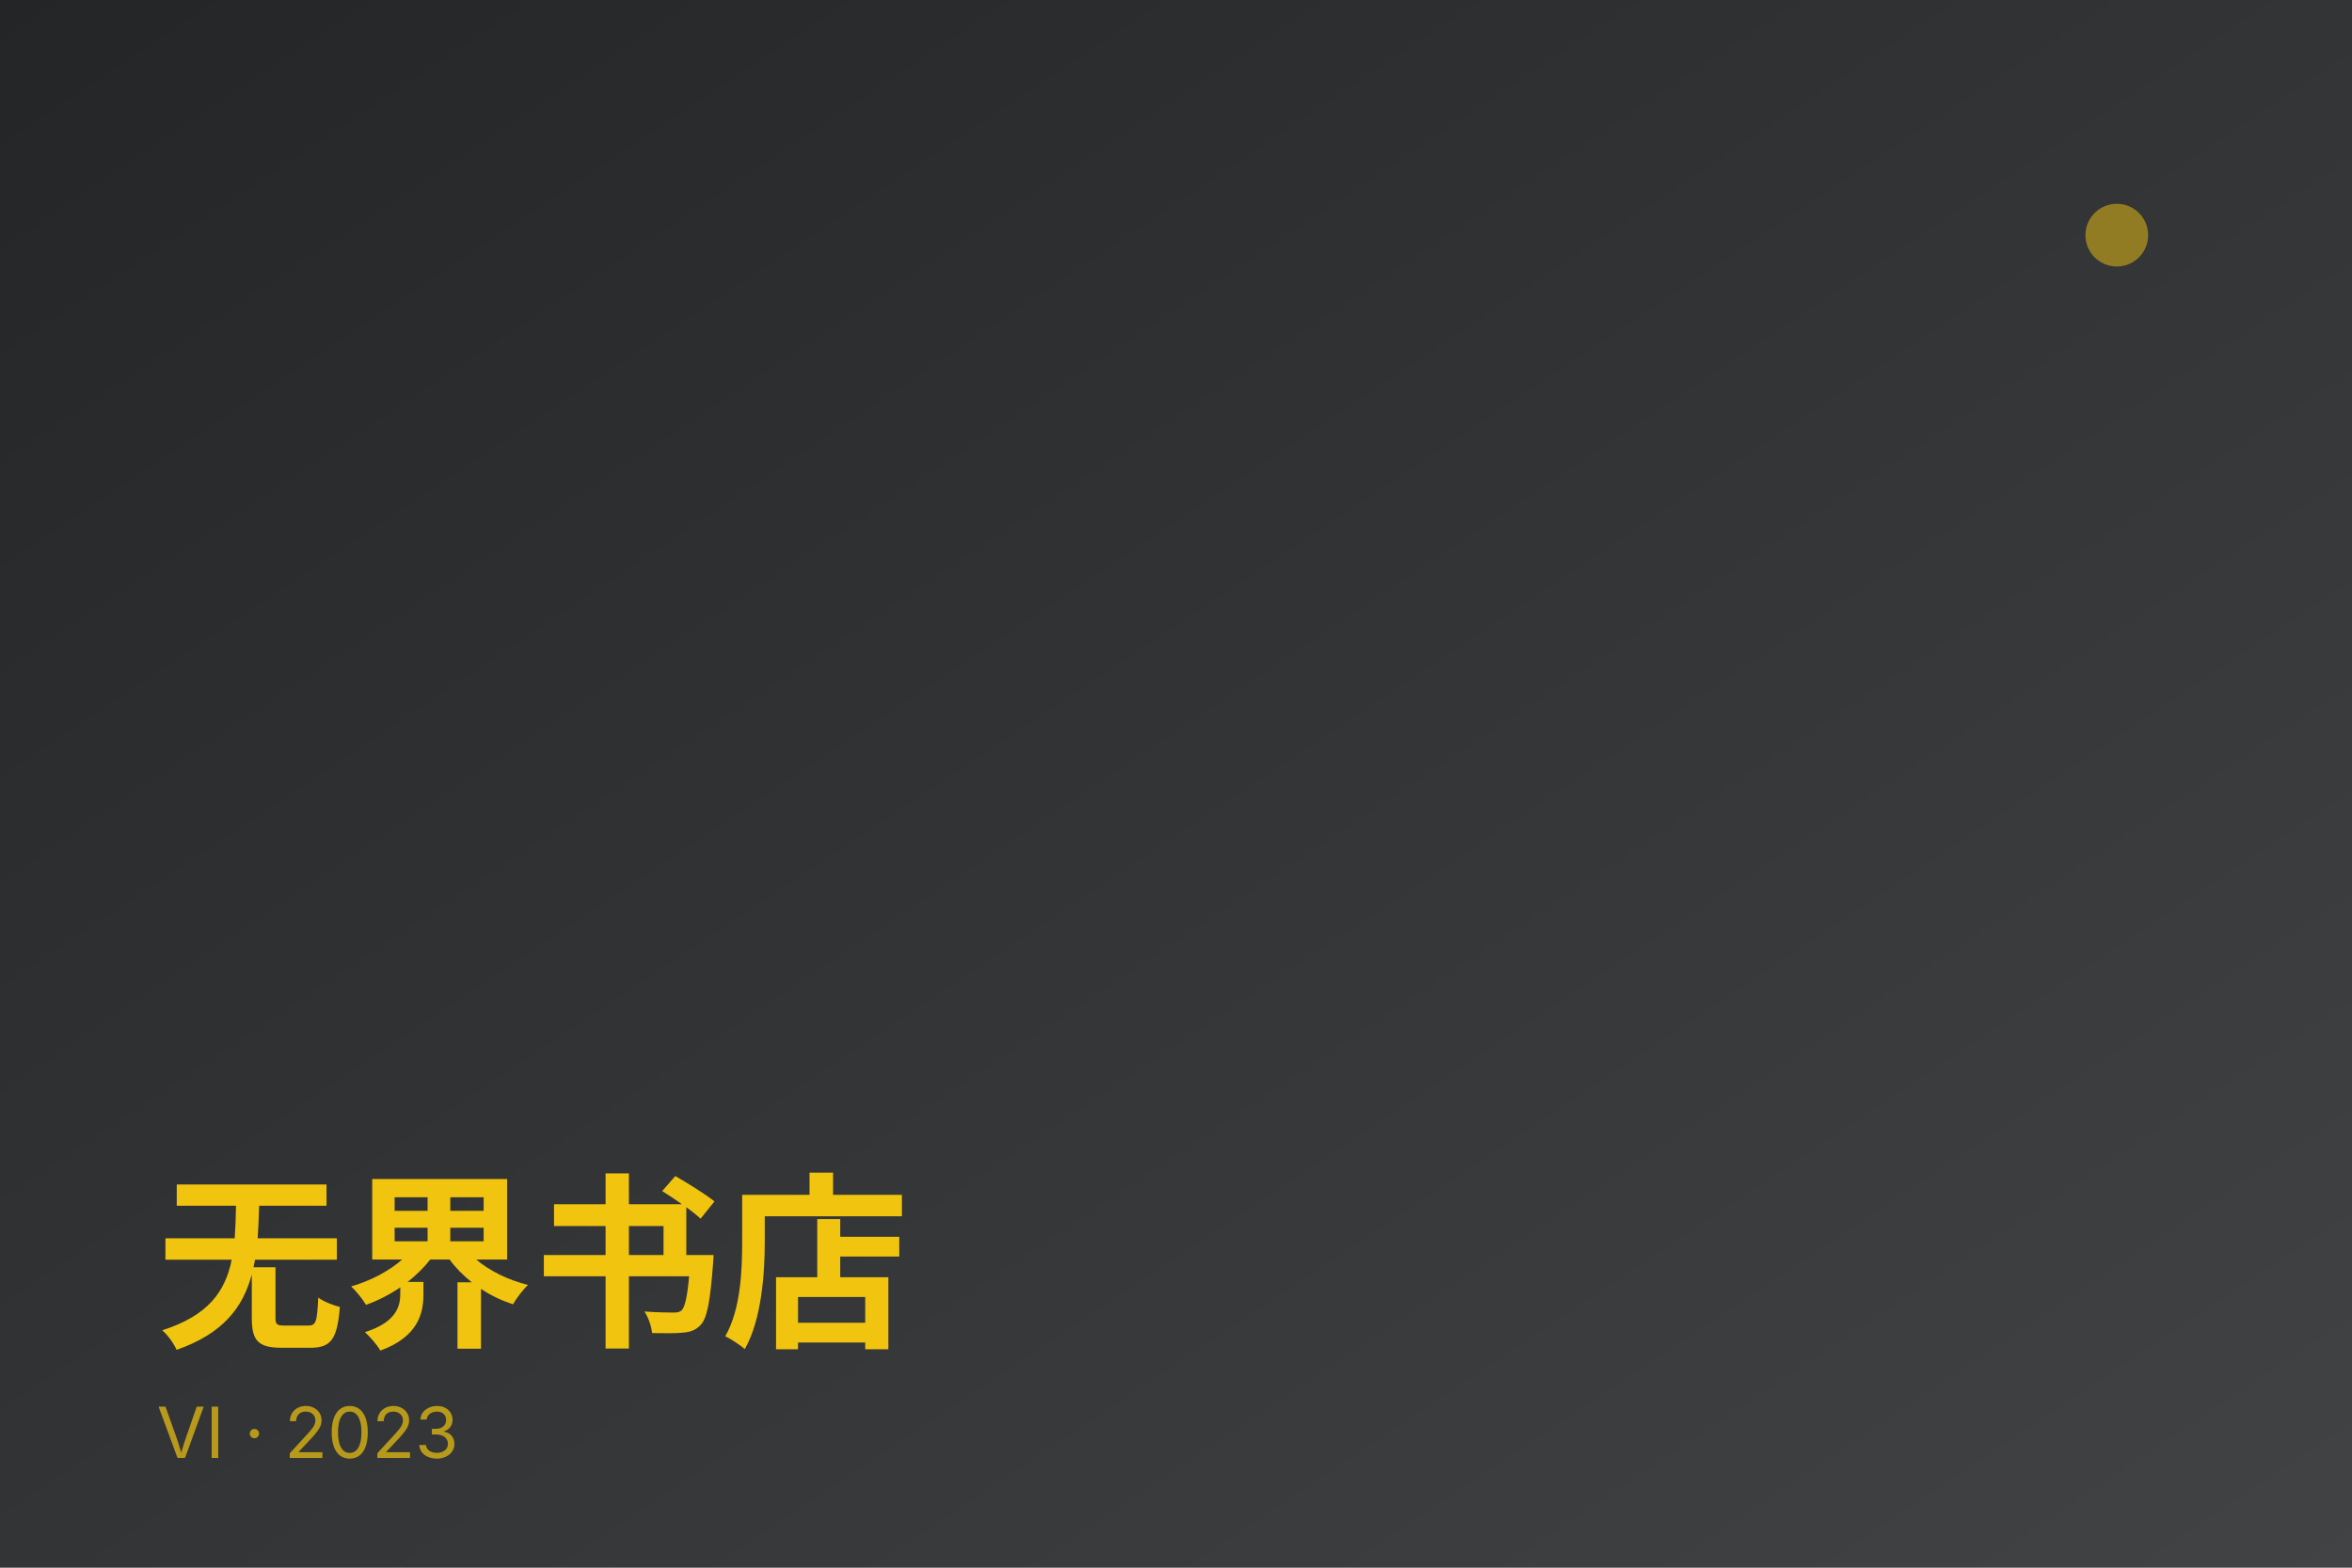
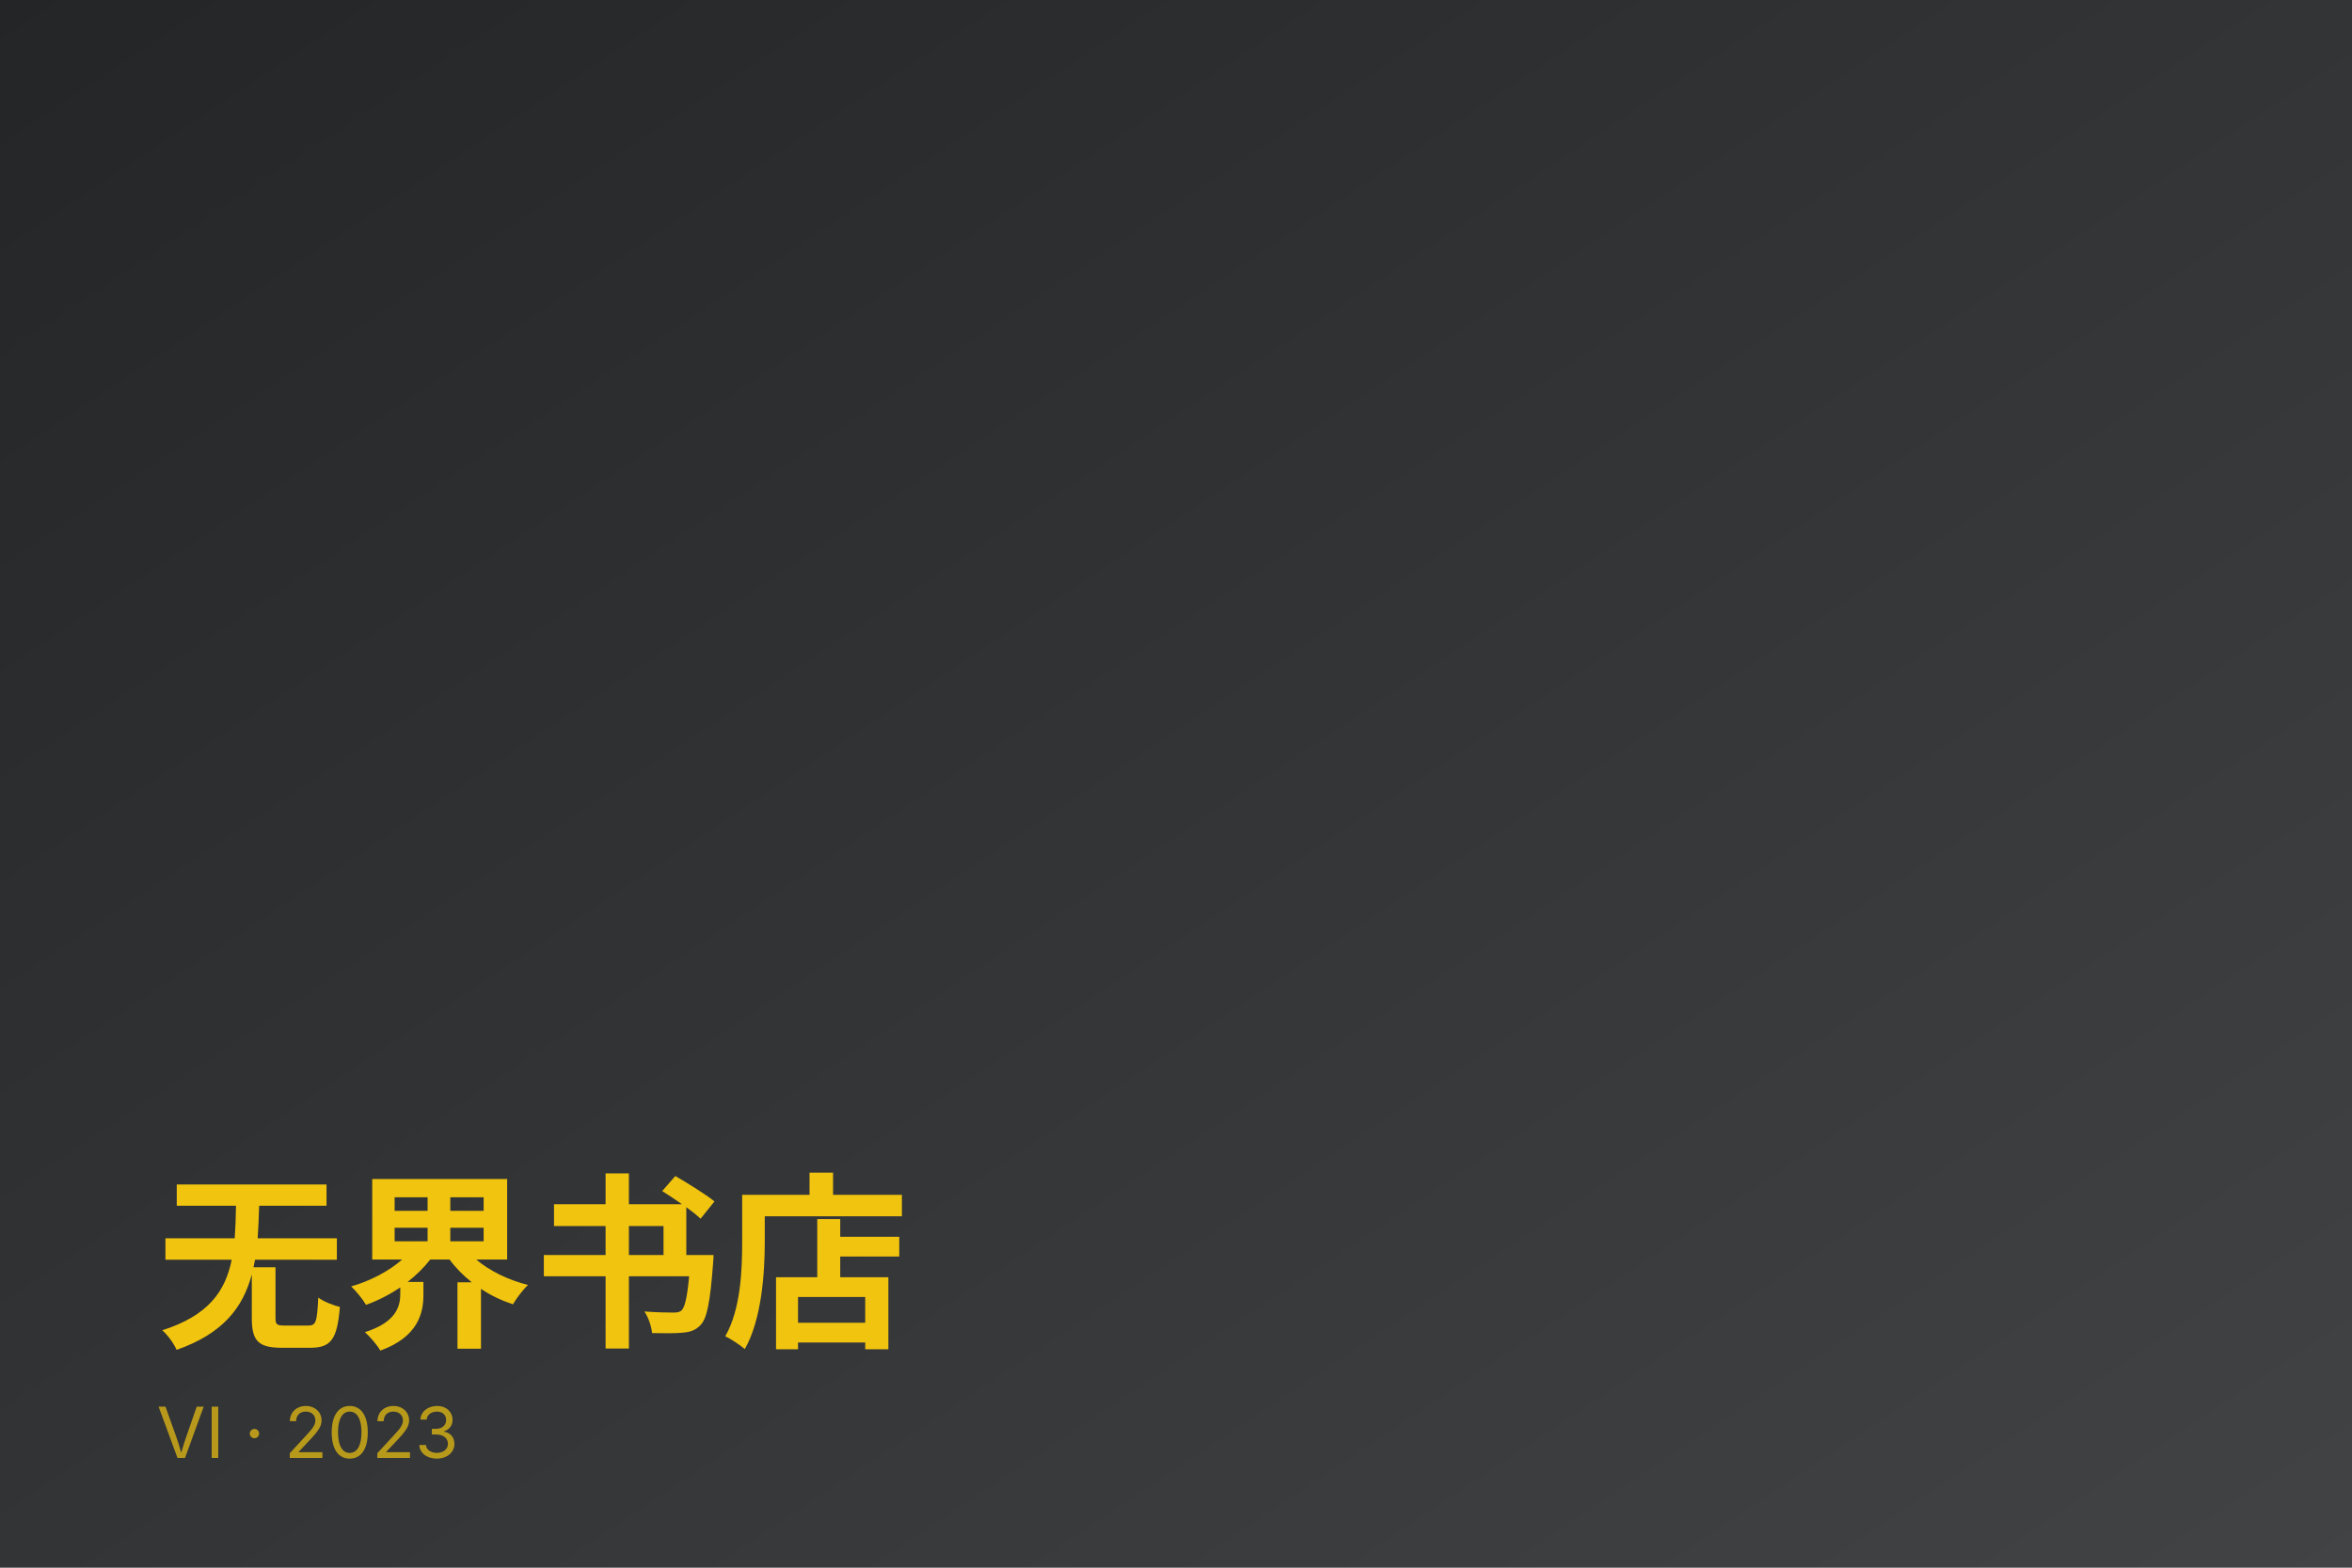
<svg xmlns="http://www.w3.org/2000/svg" viewBox="0 0 600 400">
  <defs>
    <linearGradient id="g" x1="0%" y1="0%" x2="100%" y2="100%">
      <stop offset="0%" stop-color="#232526" />
      <stop offset="100%" stop-color="#414345" />
    </linearGradient>
  </defs>
  <rect width="600" height="400" fill="url(#g)" />
  <text x="40" y="340" font-family="-apple-system,BlinkMacSystemFont,sans-serif" font-size="48" font-weight="700" fill="#f1c40f">无界书店</text>
  <text x="40" y="372" font-family="-apple-system,BlinkMacSystemFont,sans-serif" font-size="18" font-weight="400" fill="#f1c40f" opacity="0.7">VI · 2023</text>
-   <circle cx="540" cy="60" r="8" fill="#f1c40f" opacity="0.5" />
</svg>
